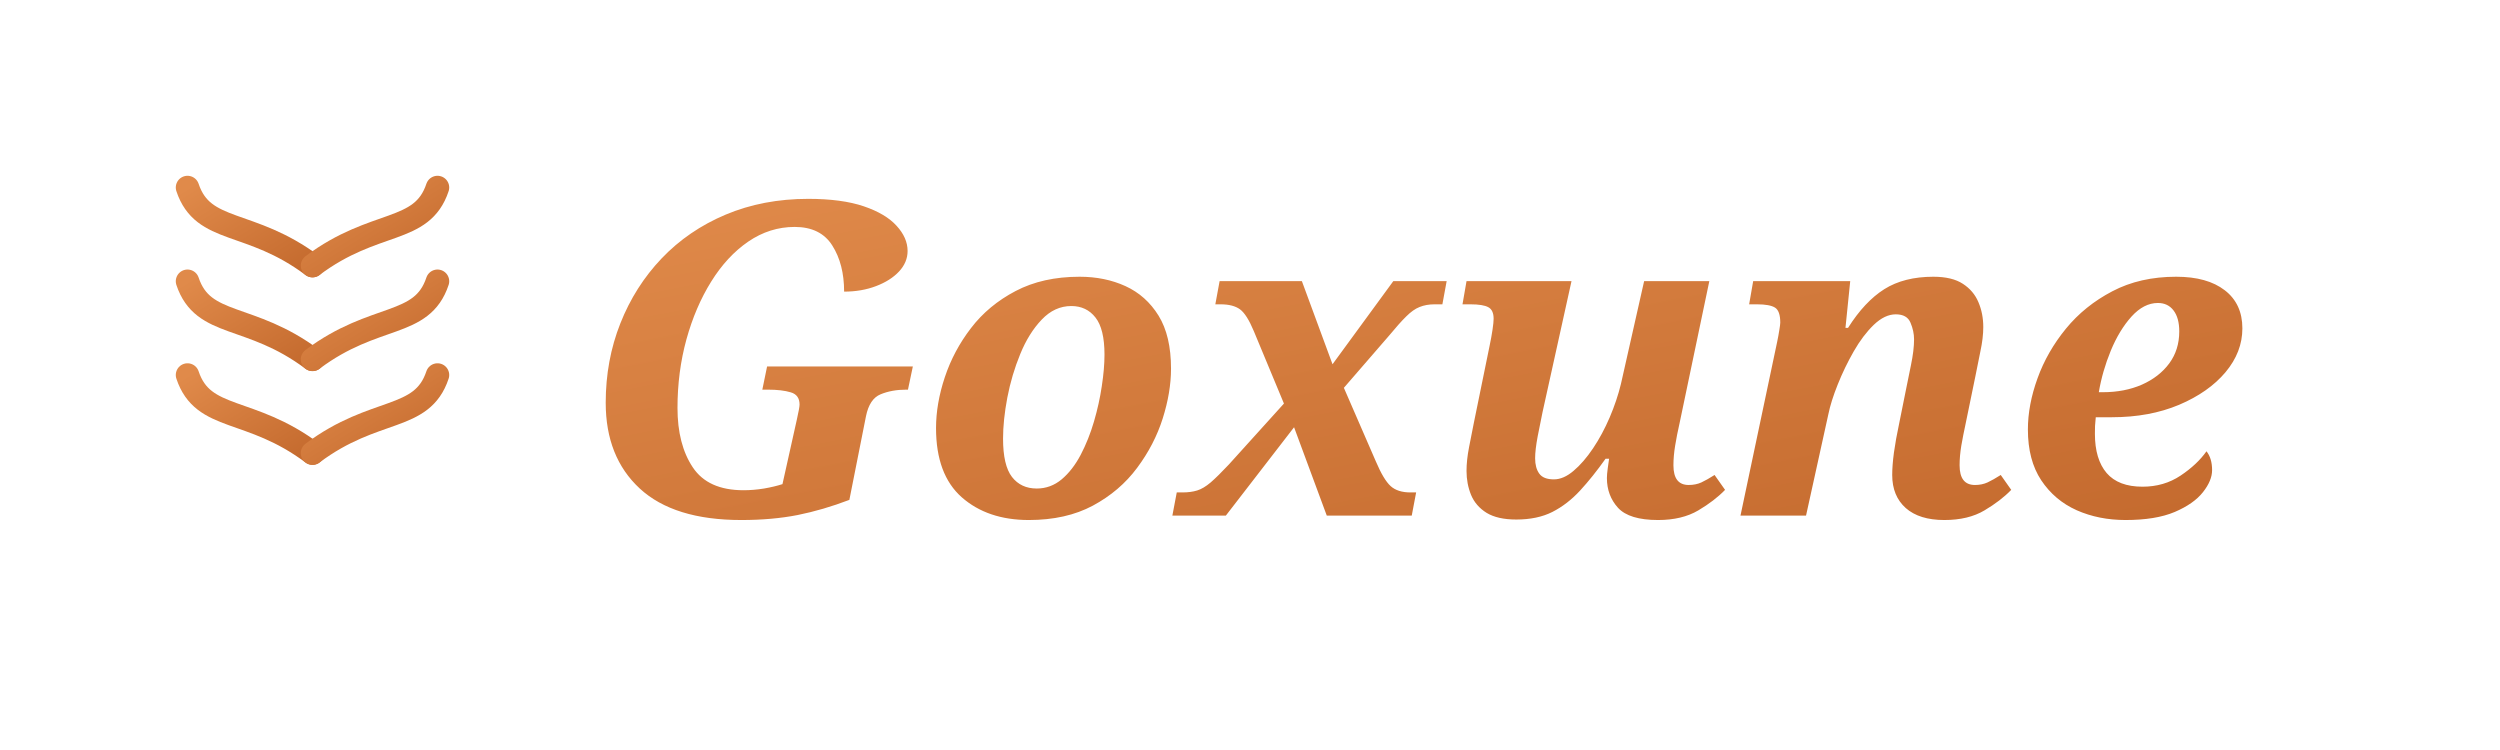
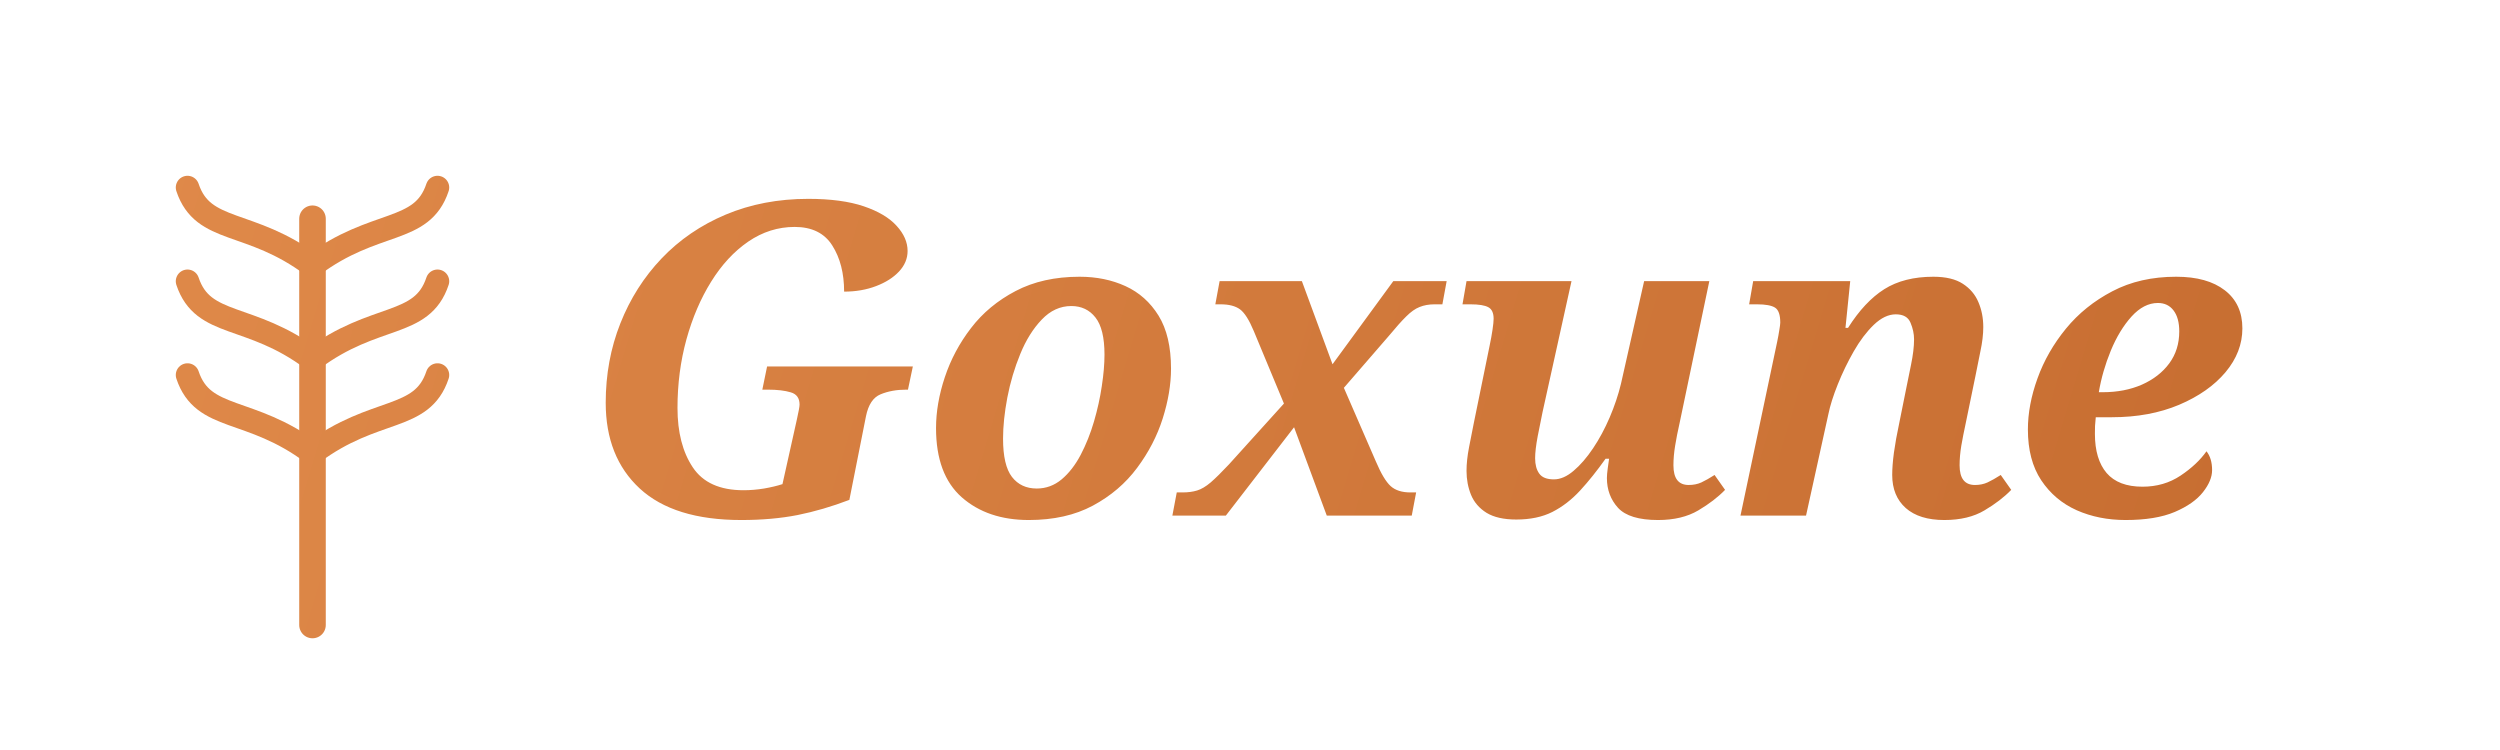
<svg xmlns="http://www.w3.org/2000/svg" viewBox="0 0 320 96" role="img" aria-label="Goxune">
  <defs>
-     <linearGradient id="gx-ink" x1="0" y1="0" x2="1" y2="1">
+     <linearGradient id="gx-ink" x1="0" y1="0" x2="320" y2="96" gradientUnits="userSpaceOnUse">
      <stop offset="0" stop-color="#E08A4A" />
      <stop offset="1" stop-color="#C46A2E" />
    </linearGradient>
  </defs>
  <g transform="translate(10 14)" stroke="url(#gx-ink)" stroke-width="3.4" stroke-linecap="round" fill="none">
    <path d="M30 66 C30 44 30 30 30 14" />
    <g stroke-width="3">
      <path d="M30 20 C22 14 16 16 14 10" />
      <path d="M30 20 C38 14 44 16 46 10" />
      <path d="M30 32 C22 26 16 28 14 22" />
      <path d="M30 32 C38 26 44 28 46 22" />
      <path d="M30 44 C22 38 16 40 14 34" />
      <path d="M30 44 C38 38 44 40 46 34" />
    </g>
  </g>
  <text x="74" y="66" font-family="Fraunces, Georgia, serif" font-size="56" font-style="italic" font-weight="600" fill="url(#gx-ink)" letter-spacing="-1">Goxune</text>
</svg>
